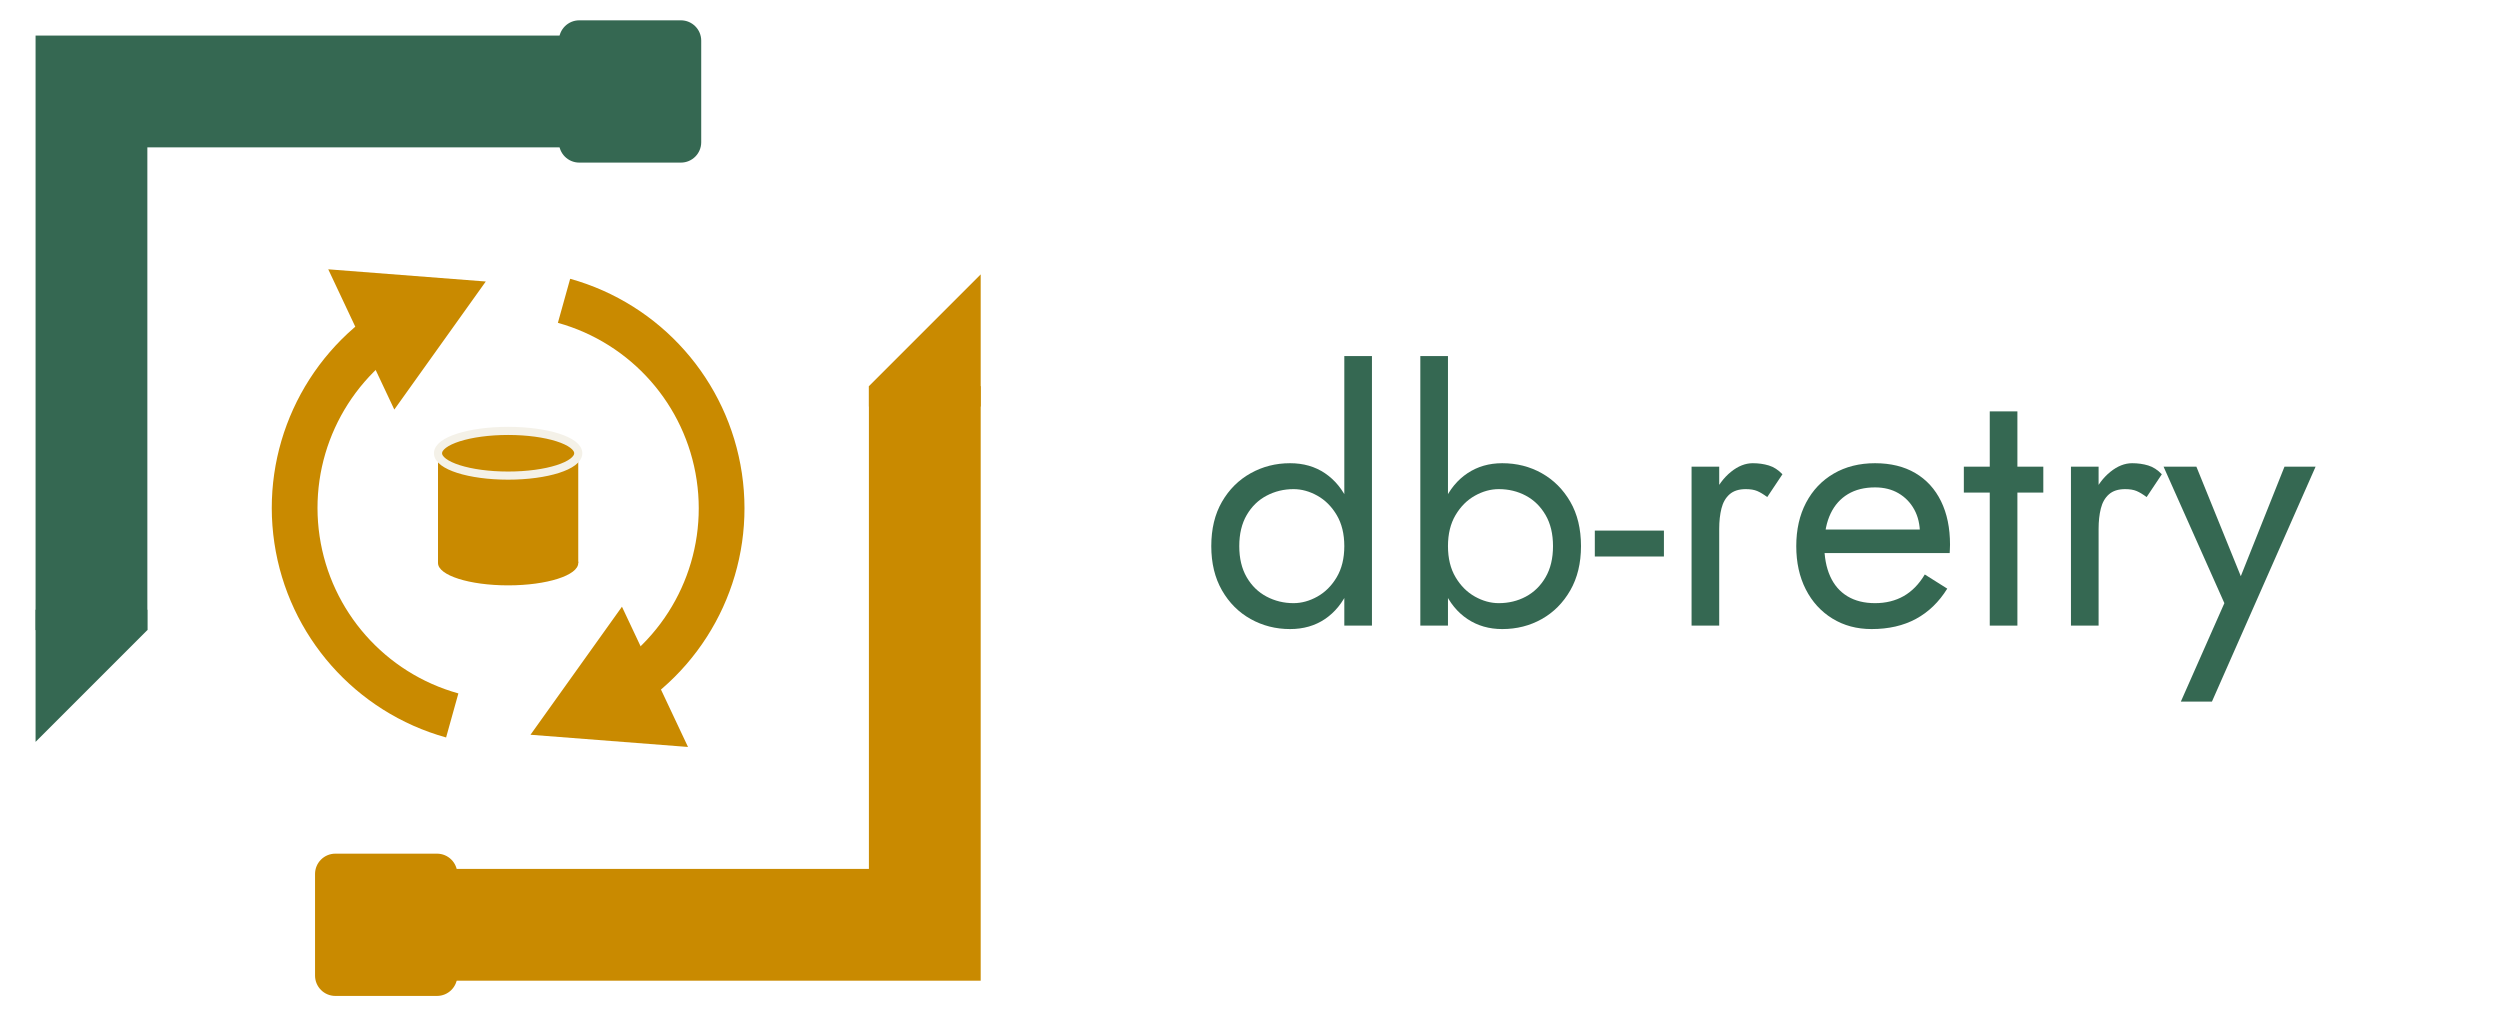
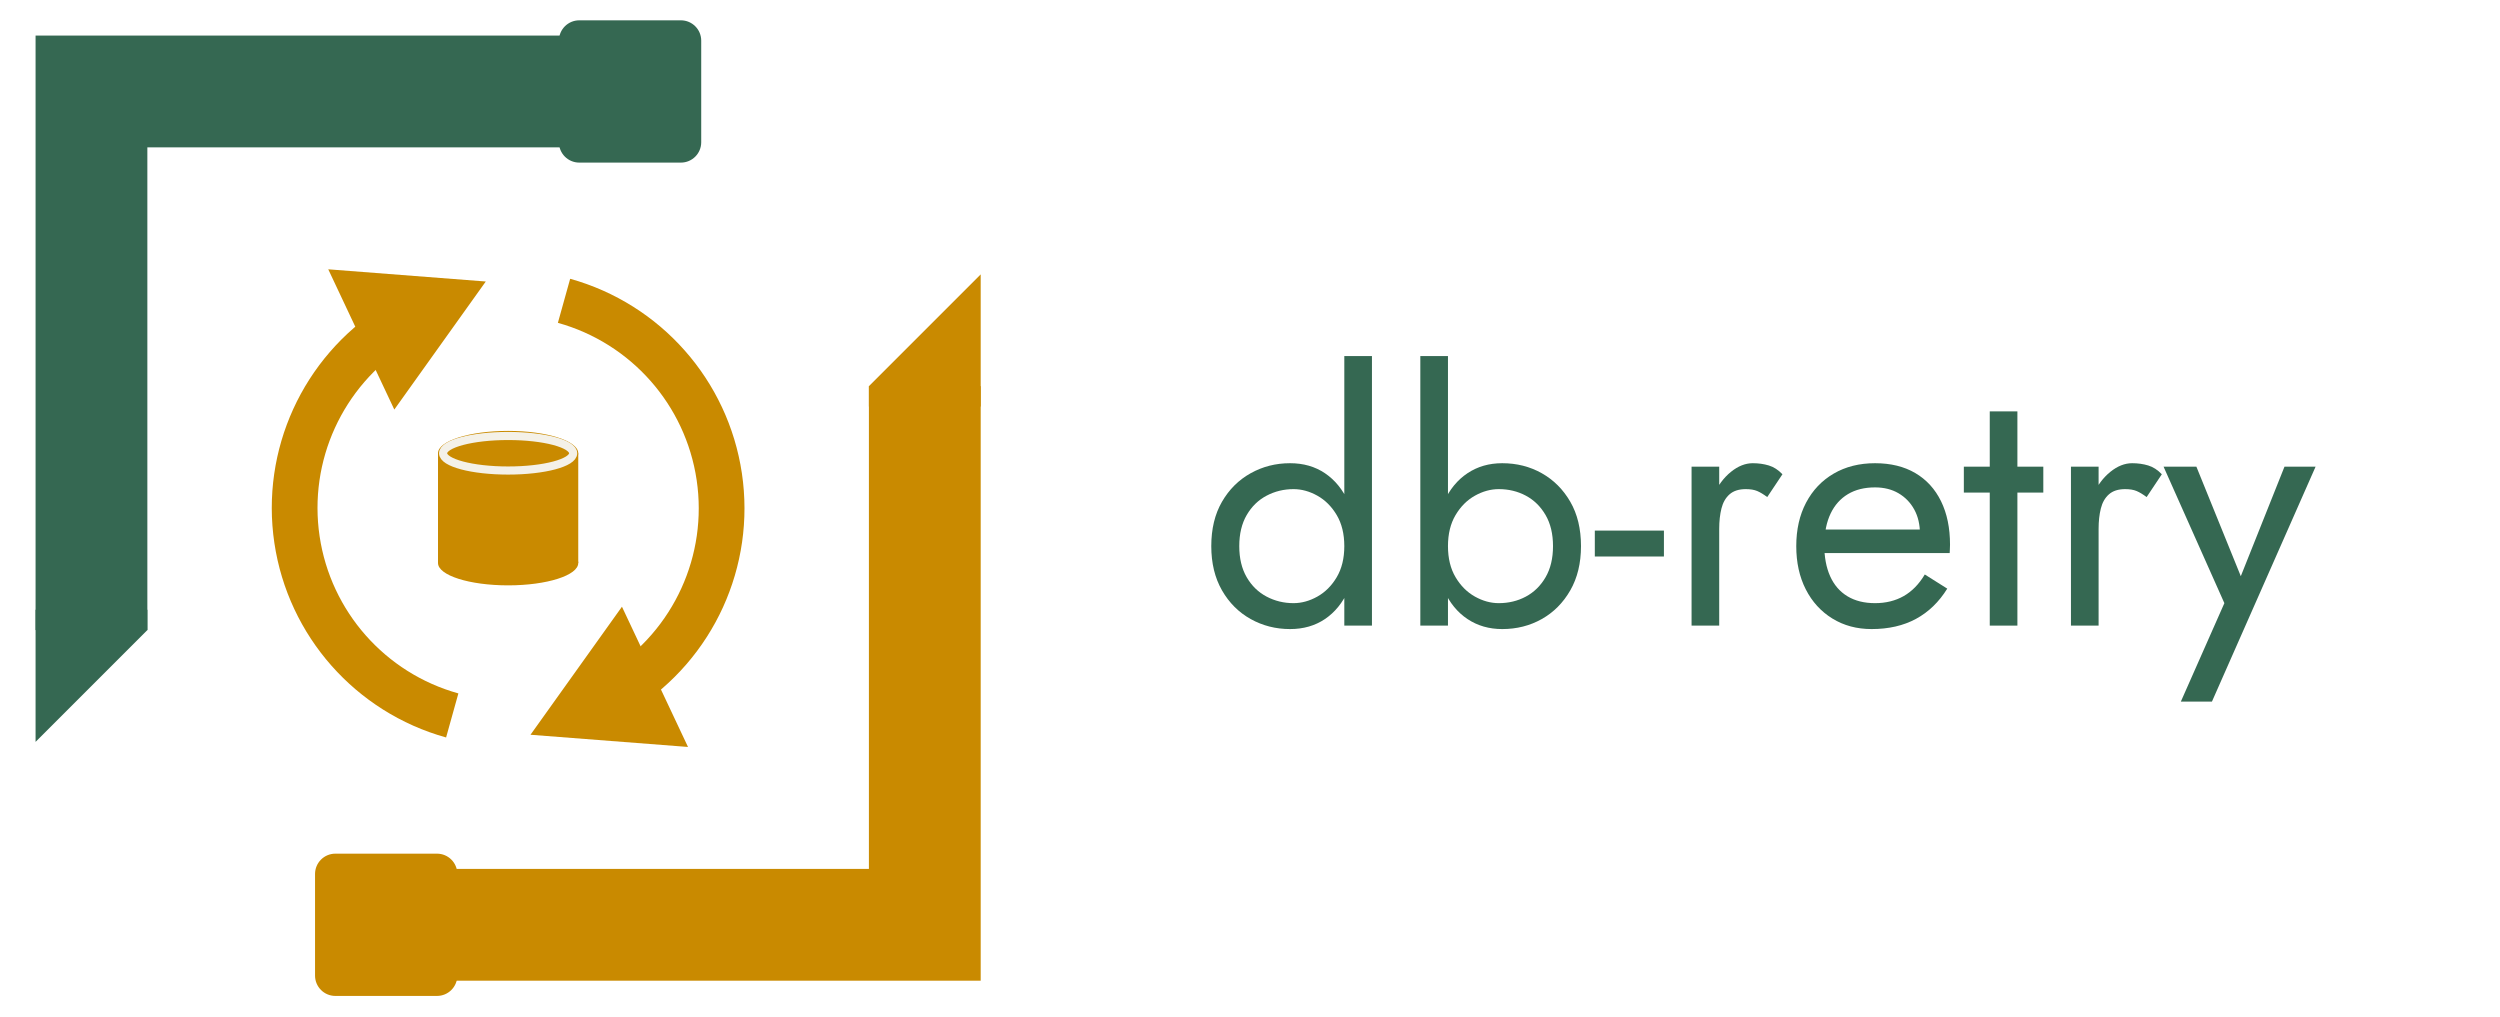
<svg xmlns="http://www.w3.org/2000/svg" viewBox="0 0 246 100" role="img" aria-label="db-retry">
  <g>
    <path d="M9 62 L9 9 L62 9" fill="none" stroke="#356852" stroke-width="11" stroke-linejoin="miter" />
    <rect x="55.0" y="2.0" width="14" height="14" rx="2" fill="#356852" />
    <polygon points="3.5,60.0 14.5,60.0 14.5,62.0 3.5,73.0" fill="#356852" />
    <path d="M91 38 L91 91 L38 91" fill="none" stroke="#c98a00" stroke-width="11" stroke-linejoin="miter" />
    <rect x="31.0" y="84.0" width="14" height="14" rx="2" fill="#c98a00" />
    <polygon points="96.5,40.0 85.5,40.0 85.5,38.0 96.5,27.0" fill="#c98a00" />
    <ellipse cx="50" cy="44.6" rx="6.9" ry="2.2" fill="#c98a00" />
    <rect x="43.1" y="44.6" width="13.8" height="10.8" fill="#c98a00" />
    <ellipse cx="50" cy="55.4" rx="6.9" ry="2.2" fill="#c98a00" />
-     <ellipse cx="50" cy="44.6" rx="6.9" ry="2.2" fill="none" stroke="#f4f1e8" stroke-width="0.8" />
+     <ellipse cx="50" cy="44.6" rx="6.4" ry="1.7" fill="none" stroke="#f4f1e8" stroke-width="0.8" />
    <path d="M55.5 29.6 A 21.2 21.2 0 0 1 61.2 67.9" fill="none" stroke="#c98a00" stroke-width="4.5" stroke-linecap="butt" />
    <polygon points="52.2,72.3 61.2,59.7 67.7,73.5" fill="#c98a00" />
    <path d="M44.5 70.4 A 21.2 21.2 0 0 1 38.8 32.1" fill="none" stroke="#c98a00" stroke-width="4.5" stroke-linecap="butt" />
    <polygon points="47.8,27.7 38.8,40.3 32.3,26.5" fill="#c98a00" />
  </g>
  <g fill="#356852" transform="translate(118.000,61.560) scale(0.034,-0.034)">
    <path d="M420 780V0H500V780ZM35 230Q35 156 66.0 102.0Q97 48 149.0 19.0Q201 -10 263 -10Q321 -10 364.0 19.0Q407 48 431.5 102.0Q456 156 456 230Q456 305 431.5 358.5Q407 412 364.0 441.0Q321 470 263 470Q201 470 149.0 441.0Q97 412 66.0 358.5Q35 305 35 230ZM116 230Q116 283 137.5 320.0Q159 357 195.0 376.0Q231 395 273 395Q308 395 342.0 376.0Q376 357 398.0 320.0Q420 283 420 230Q420 177 398.0 140.0Q376 103 342.0 84.0Q308 65 273 65Q231 65 195.0 84.0Q159 103 137.5 140.0Q116 177 116 230Z" transform="translate(0.00,0)" />
    <path d="M150 780H70V0H150ZM535 230Q535 305 504.0 358.5Q473 412 421.5 441.0Q370 470 307 470Q250 470 206.5 441.0Q163 412 138.5 358.5Q114 305 114 230Q114 156 138.5 102.0Q163 48 206.5 19.0Q250 -10 307 -10Q370 -10 421.5 19.0Q473 48 504.0 102.0Q535 156 535 230ZM454 230Q454 177 432.5 140.0Q411 103 375.5 84.0Q340 65 297 65Q262 65 228.0 84.0Q194 103 172.0 140.0Q150 177 150 230Q150 283 172.0 320.0Q194 357 228.0 376.0Q262 395 297 395Q340 395 375.5 376.0Q411 357 432.5 320.0Q454 283 454 230Z" transform="translate(570.00,0)" />
    <path d="M5 200H205V275H5Z" transform="translate(1140.00,0)" />
    <path d="M155 460H75V0H155ZM294 372 338 438Q320 457 298.5 463.5Q277 470 252 470Q220 470 189.0 445.0Q158 420 138.5 377.5Q119 335 119 280H155Q155 313 161.5 339.0Q168 365 185.0 380.0Q202 395 232 395Q252 395 265.0 389.5Q278 384 294 372Z" transform="translate(1350.00,0)" />
    <path d="M253 -10Q327 -10 381.5 19.5Q436 49 472 107L407 148Q382 106 346.0 85.5Q310 65 263 65Q216 65 183.0 85.0Q150 105 133.0 143.0Q116 181 116 235Q117 288 134.5 324.5Q152 361 184.5 380.5Q217 400 263 400Q302 400 331.0 383.0Q360 366 376.5 336.0Q393 306 393 265Q393 258 390.0 247.5Q387 237 384 232L416 278H86V210H479Q479 212 479.5 219.5Q480 227 480 234Q480 307 454.0 360.0Q428 413 379.5 441.5Q331 470 263 470Q195 470 143.5 440.0Q92 410 63.5 356.0Q35 302 35 230Q35 159 62.5 105.0Q90 51 139.5 20.5Q189 -10 253 -10Z" transform="translate(1693.00,0)" />
    <path d="M5 460V385H235V460ZM80 620V0H160V620Z" transform="translate(2208.00,0)" />
    <path d="M155 460H75V0H155ZM294 372 338 438Q320 457 298.5 463.5Q277 470 252 470Q220 470 189.0 445.0Q158 420 138.5 377.5Q119 335 119 280H155Q155 313 161.5 339.0Q168 365 185.0 380.0Q202 395 232 395Q252 395 265.0 389.5Q278 384 294 372Z" transform="translate(2448.00,0)" />
    <path d="M440 460H350L208 104L241 100L95 460H0L176 65L50 -220H140Z" transform="translate(2791.00,0)" />
  </g>
</svg>
